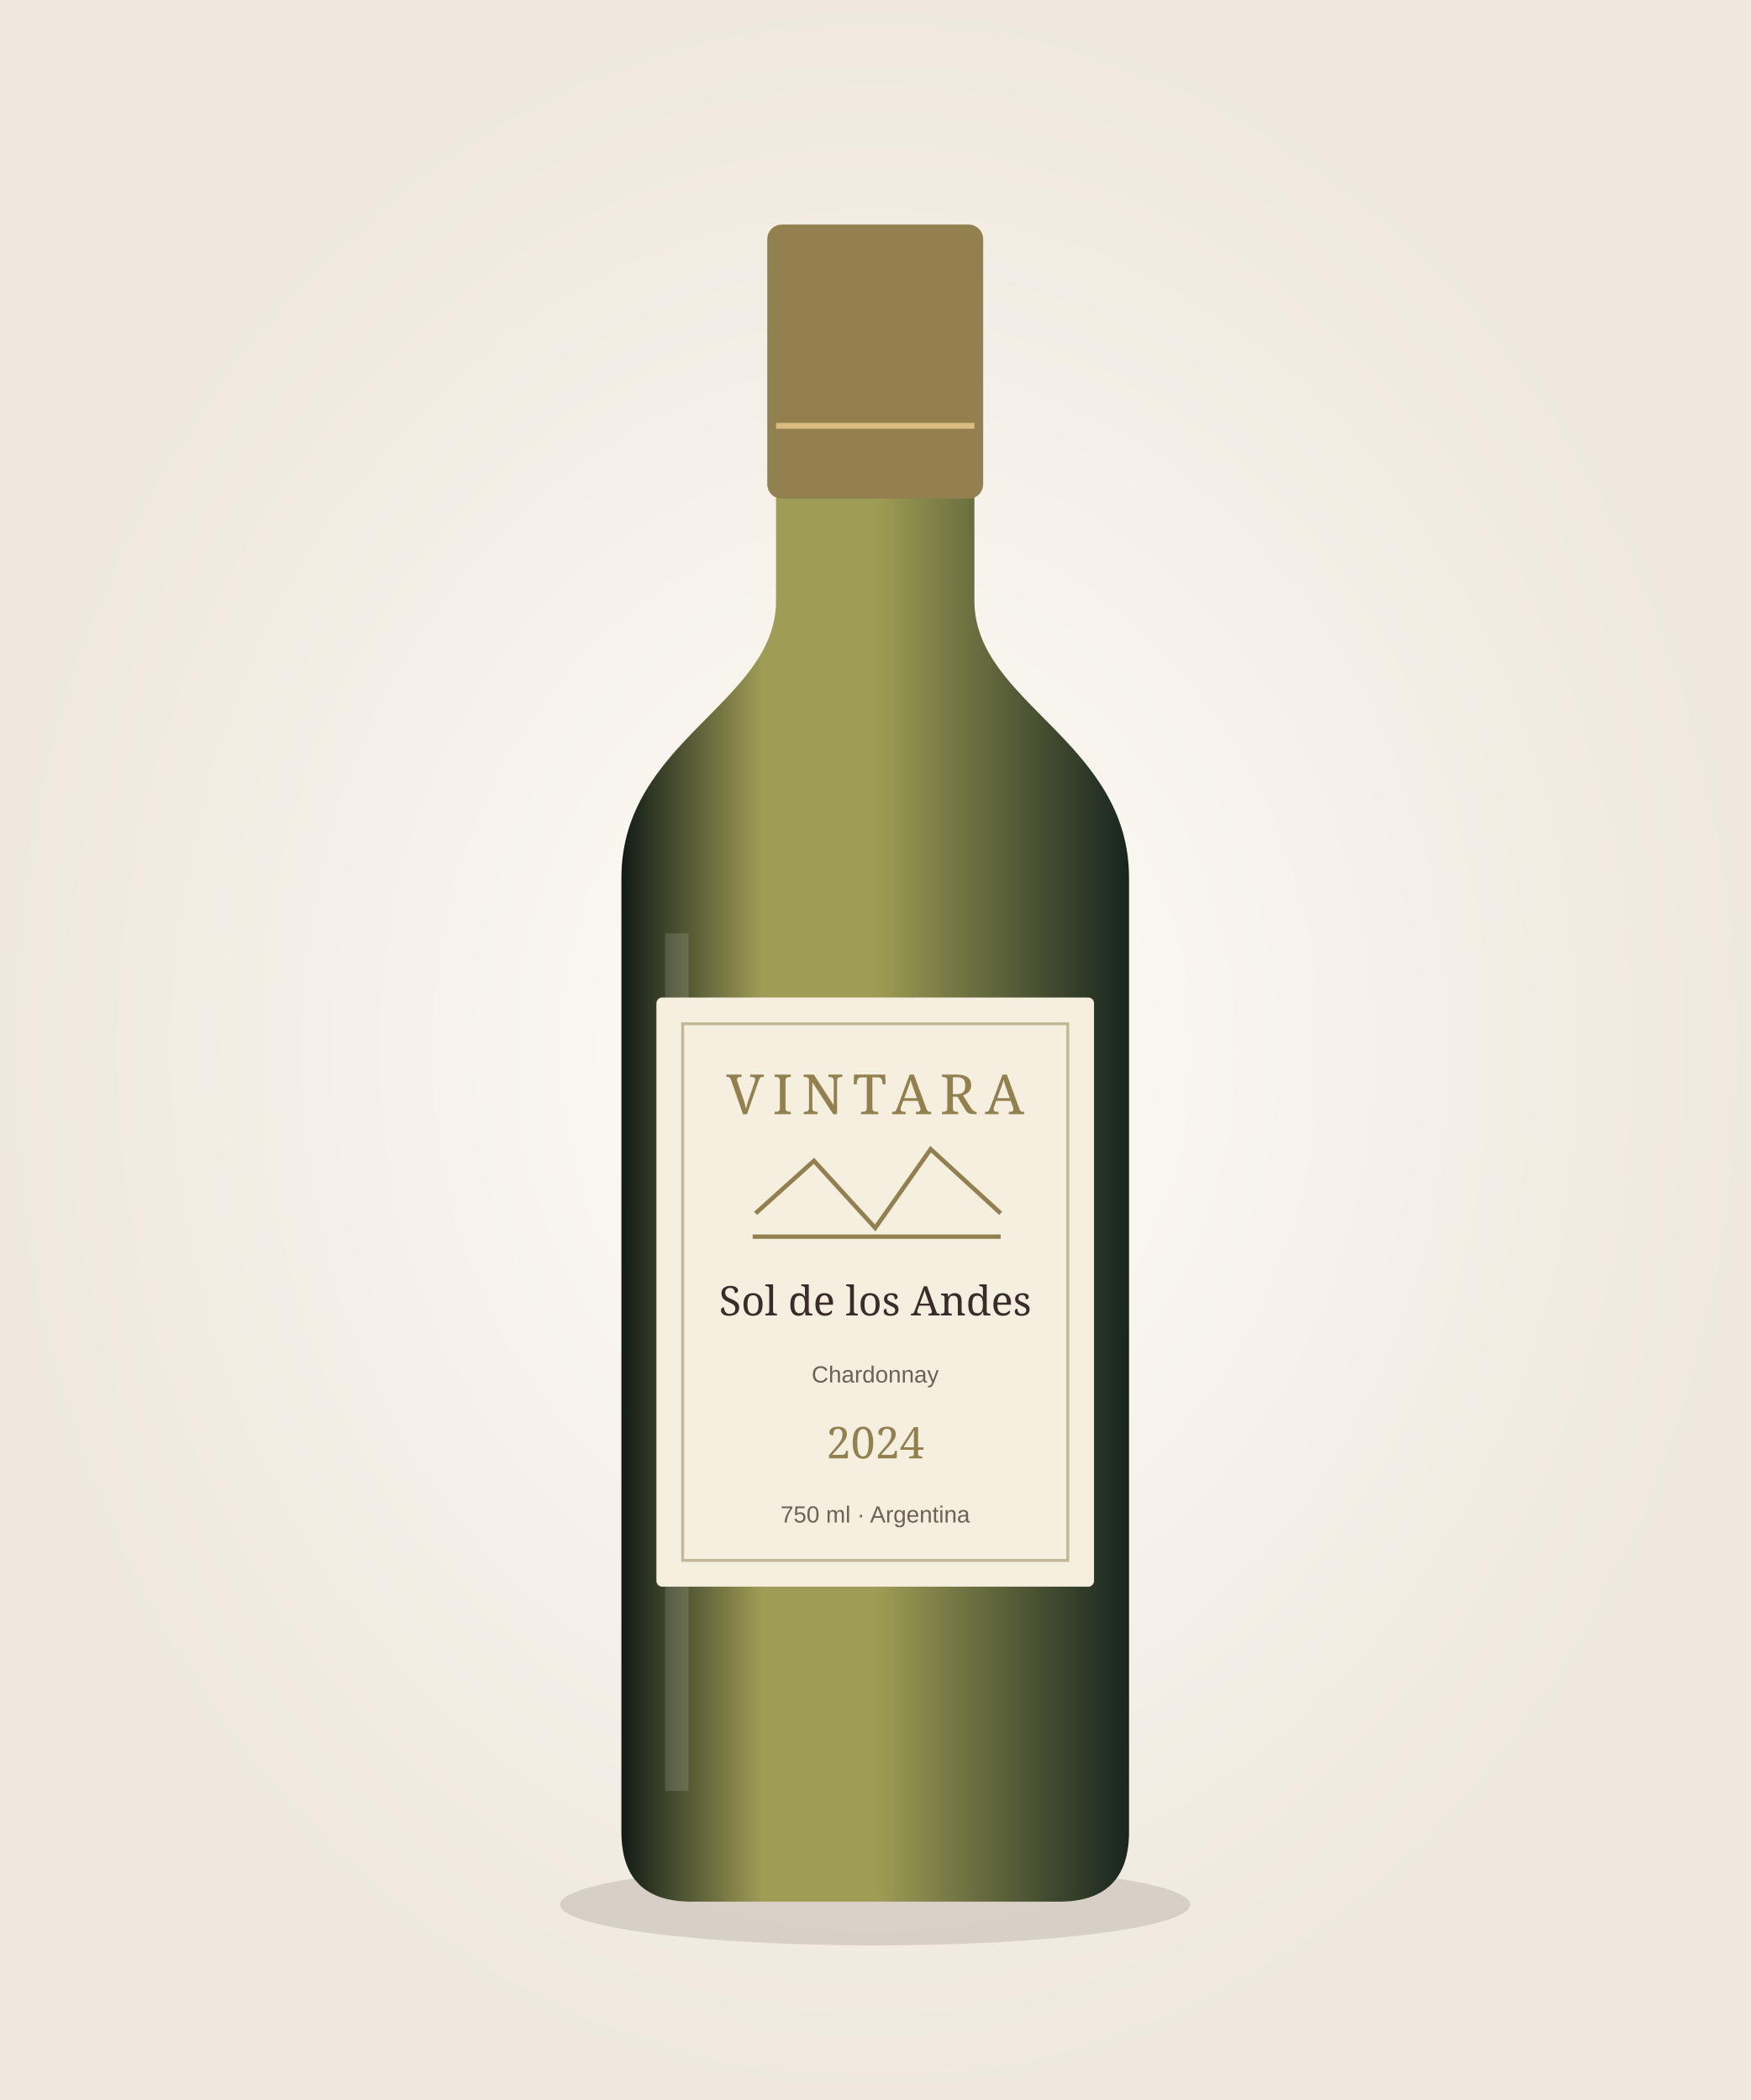
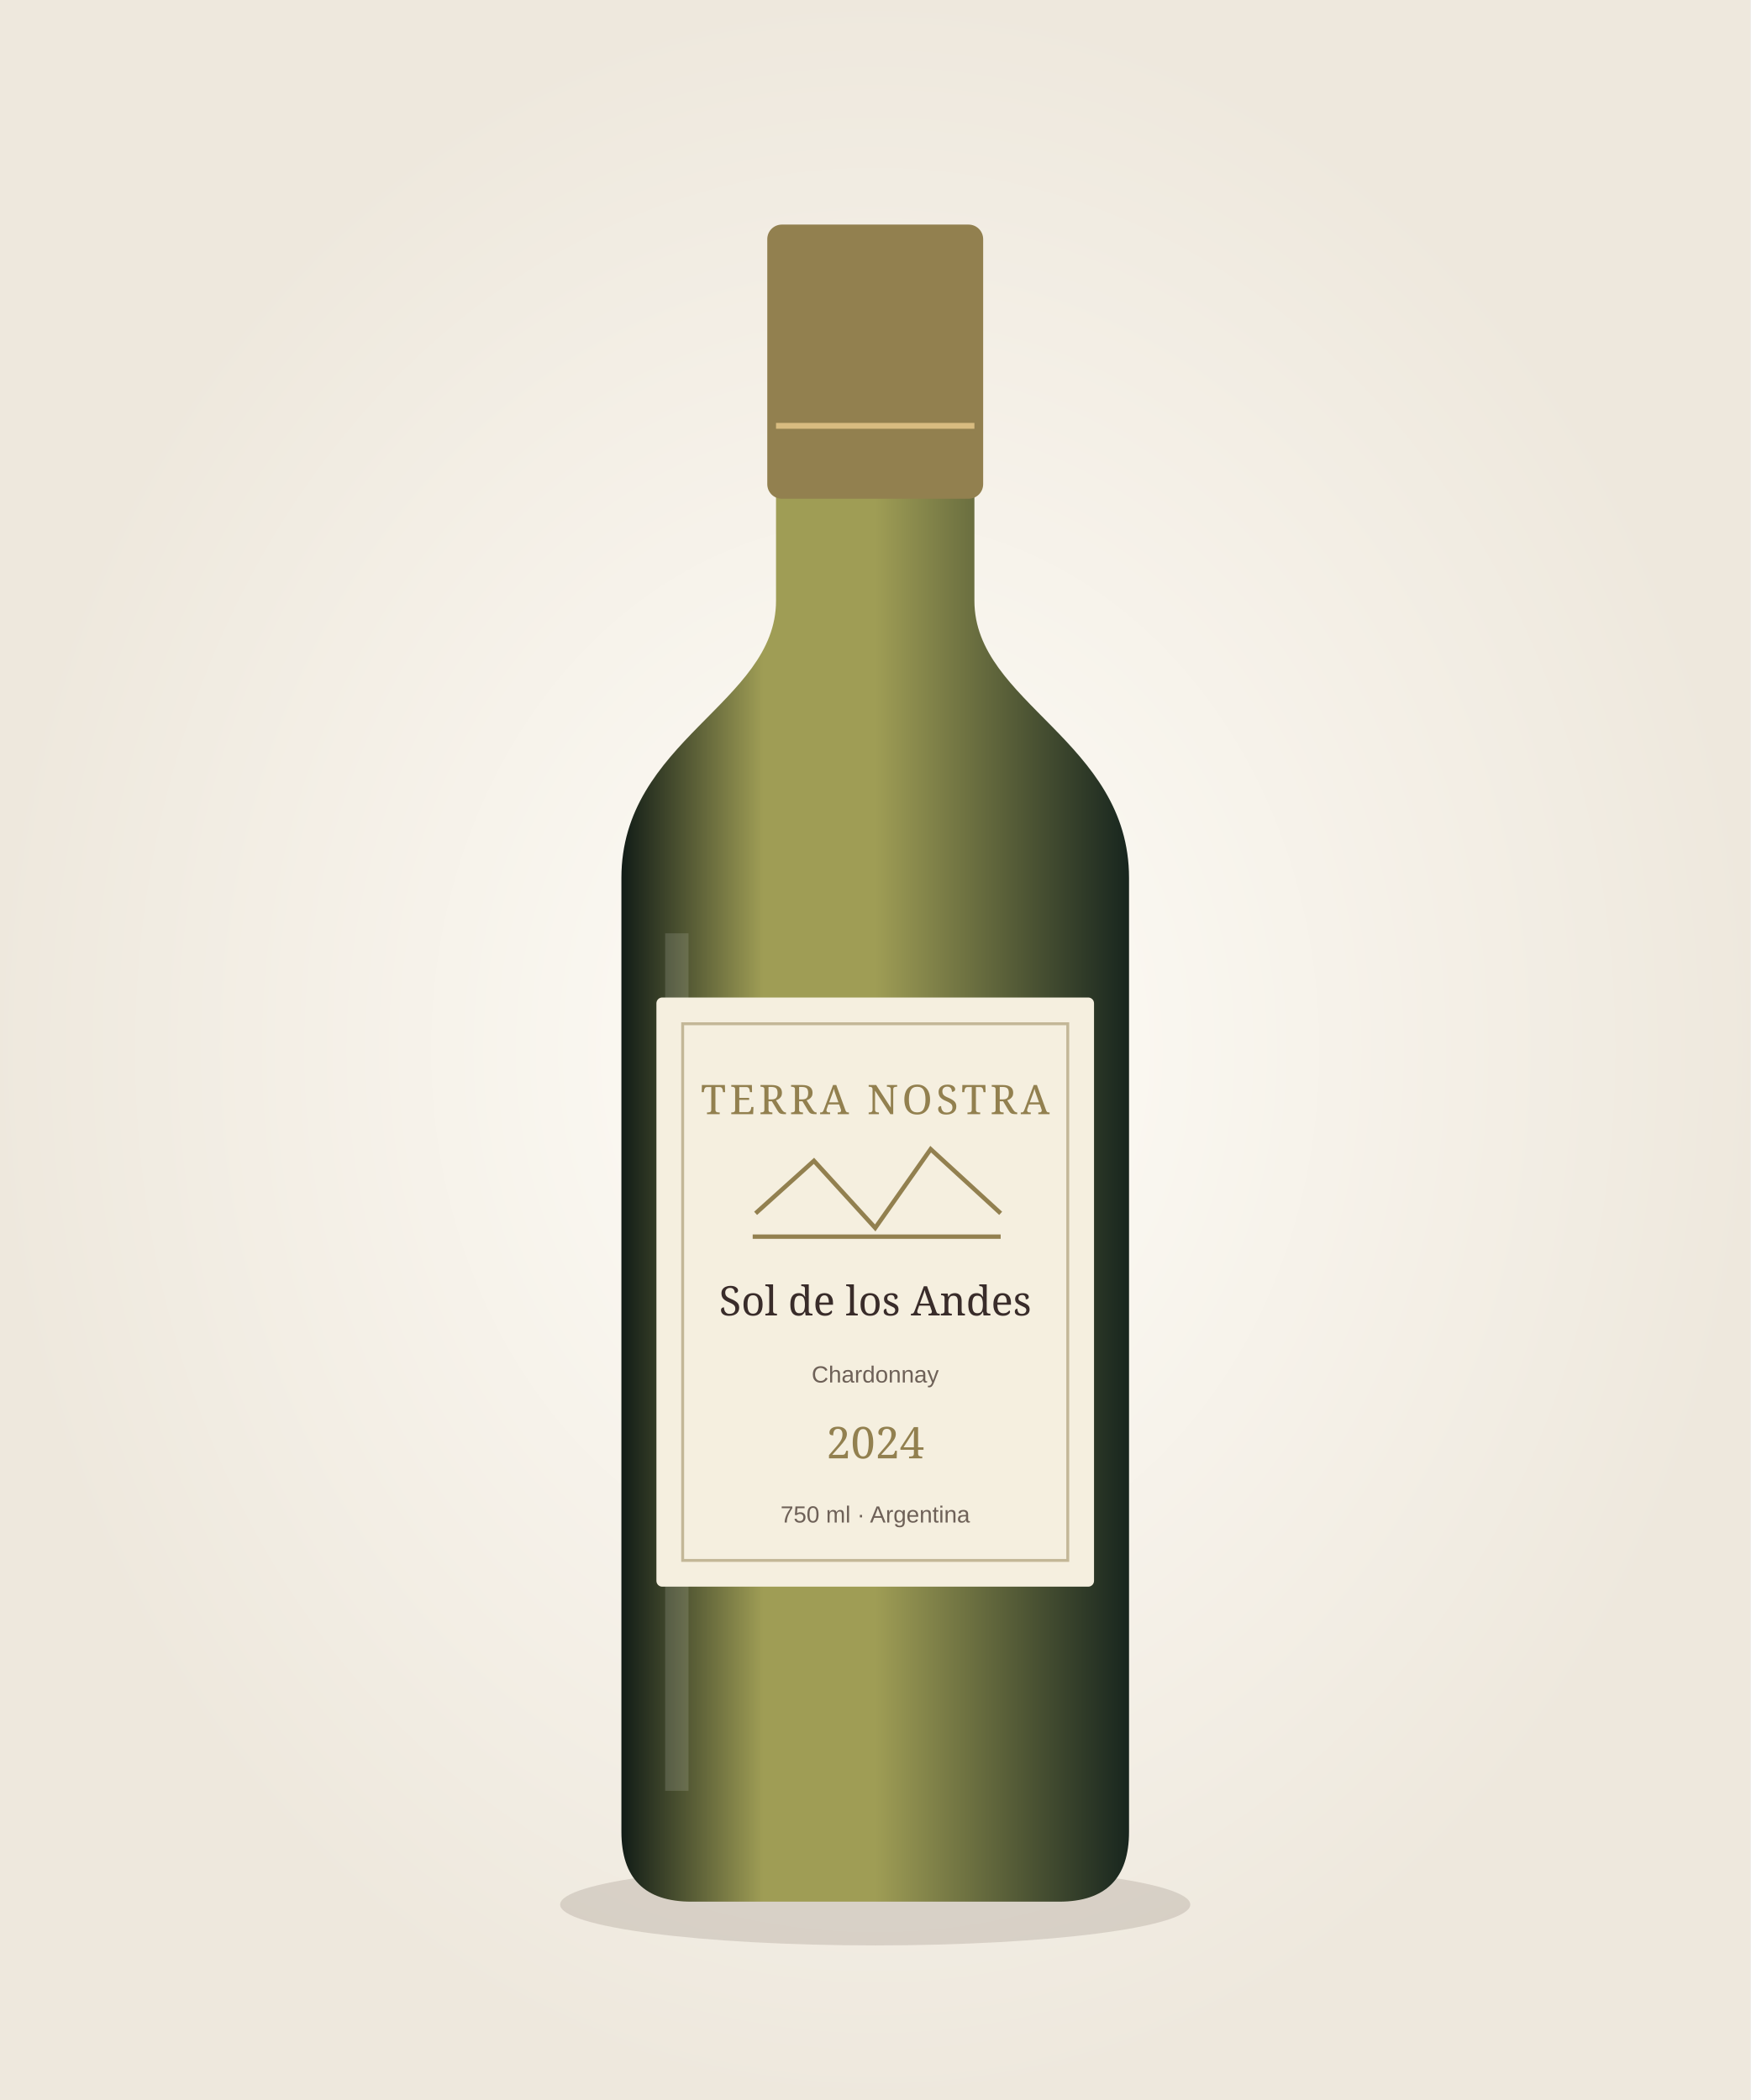
<svg xmlns="http://www.w3.org/2000/svg" width="600" height="720" viewBox="0 0 600 720" role="img" aria-label="Sol de los Andes, ilustración de botella">
  <defs>
    <linearGradient id="g">
      <stop stop-color="#101b16" />
      <stop offset=".28" stop-color="#9f9d55" />
      <stop offset=".5" stop-color="#9f9d55" />
      <stop offset="1" stop-color="#17251e" />
    </linearGradient>
    <radialGradient id="bg">
      <stop stop-color="#fffdf8" />
      <stop offset="1" stop-color="#eee8dd" />
    </radialGradient>
  </defs>
  <rect width="600" height="720" fill="url(#bg)" />
  <ellipse cx="300" cy="653" rx="108" ry="14" fill="#3d2820" opacity=".14" />
  <path d="M266 81h68v125c0 35 53 48 53 95v327q0 24-24 24H237q-24 0-24-24V301c0-47 53-60 53-95z" fill="url(#g)" />
  <path d="M232 320v294" stroke="#fff" stroke-width="8" opacity=".13" />
  <rect x="263" y="77" width="74" height="94" rx="5" fill="#92804f" />
  <path d="M266 146h68" stroke="#d8bc80" stroke-width="2" />
  <rect x="225" y="342" width="150" height="202" rx="2" fill="#f5efdf" />
  <rect x="234" y="351" width="132" height="184" fill="none" stroke="#92804f" opacity=".5" />
-   <text x="300" y="382" text-anchor="middle" font-family="Georgia,serif" font-size="19" letter-spacing="3" fill="#92804f">VINTARA</text>
+   <text x="300" y="382" text-anchor="middle" font-family="Georgia,serif" font-size="14" letter-spacing="1.3" fill="#92804f">TERRA NOSTRA</text>
  <path d="M259 416l20-18 21 23 19-27 24 22M258 424h85" fill="none" stroke="#92804f" stroke-width="1.5" />
  <text x="300" y="451" text-anchor="middle" font-family="Georgia,serif" font-size="14" fill="#392c2a">Sol de los Andes</text>
  <text x="300" y="474" text-anchor="middle" font-family="Arial,sans-serif" font-size="8" fill="#6e6158">Chardonnay</text>
  <text x="300" y="500" text-anchor="middle" font-family="Georgia,serif" font-size="15" fill="#92804f">2024</text>
  <text x="300" y="522" text-anchor="middle" font-family="Arial,sans-serif" font-size="8" fill="#6e6158">750 ml · Argentina</text>
</svg>
